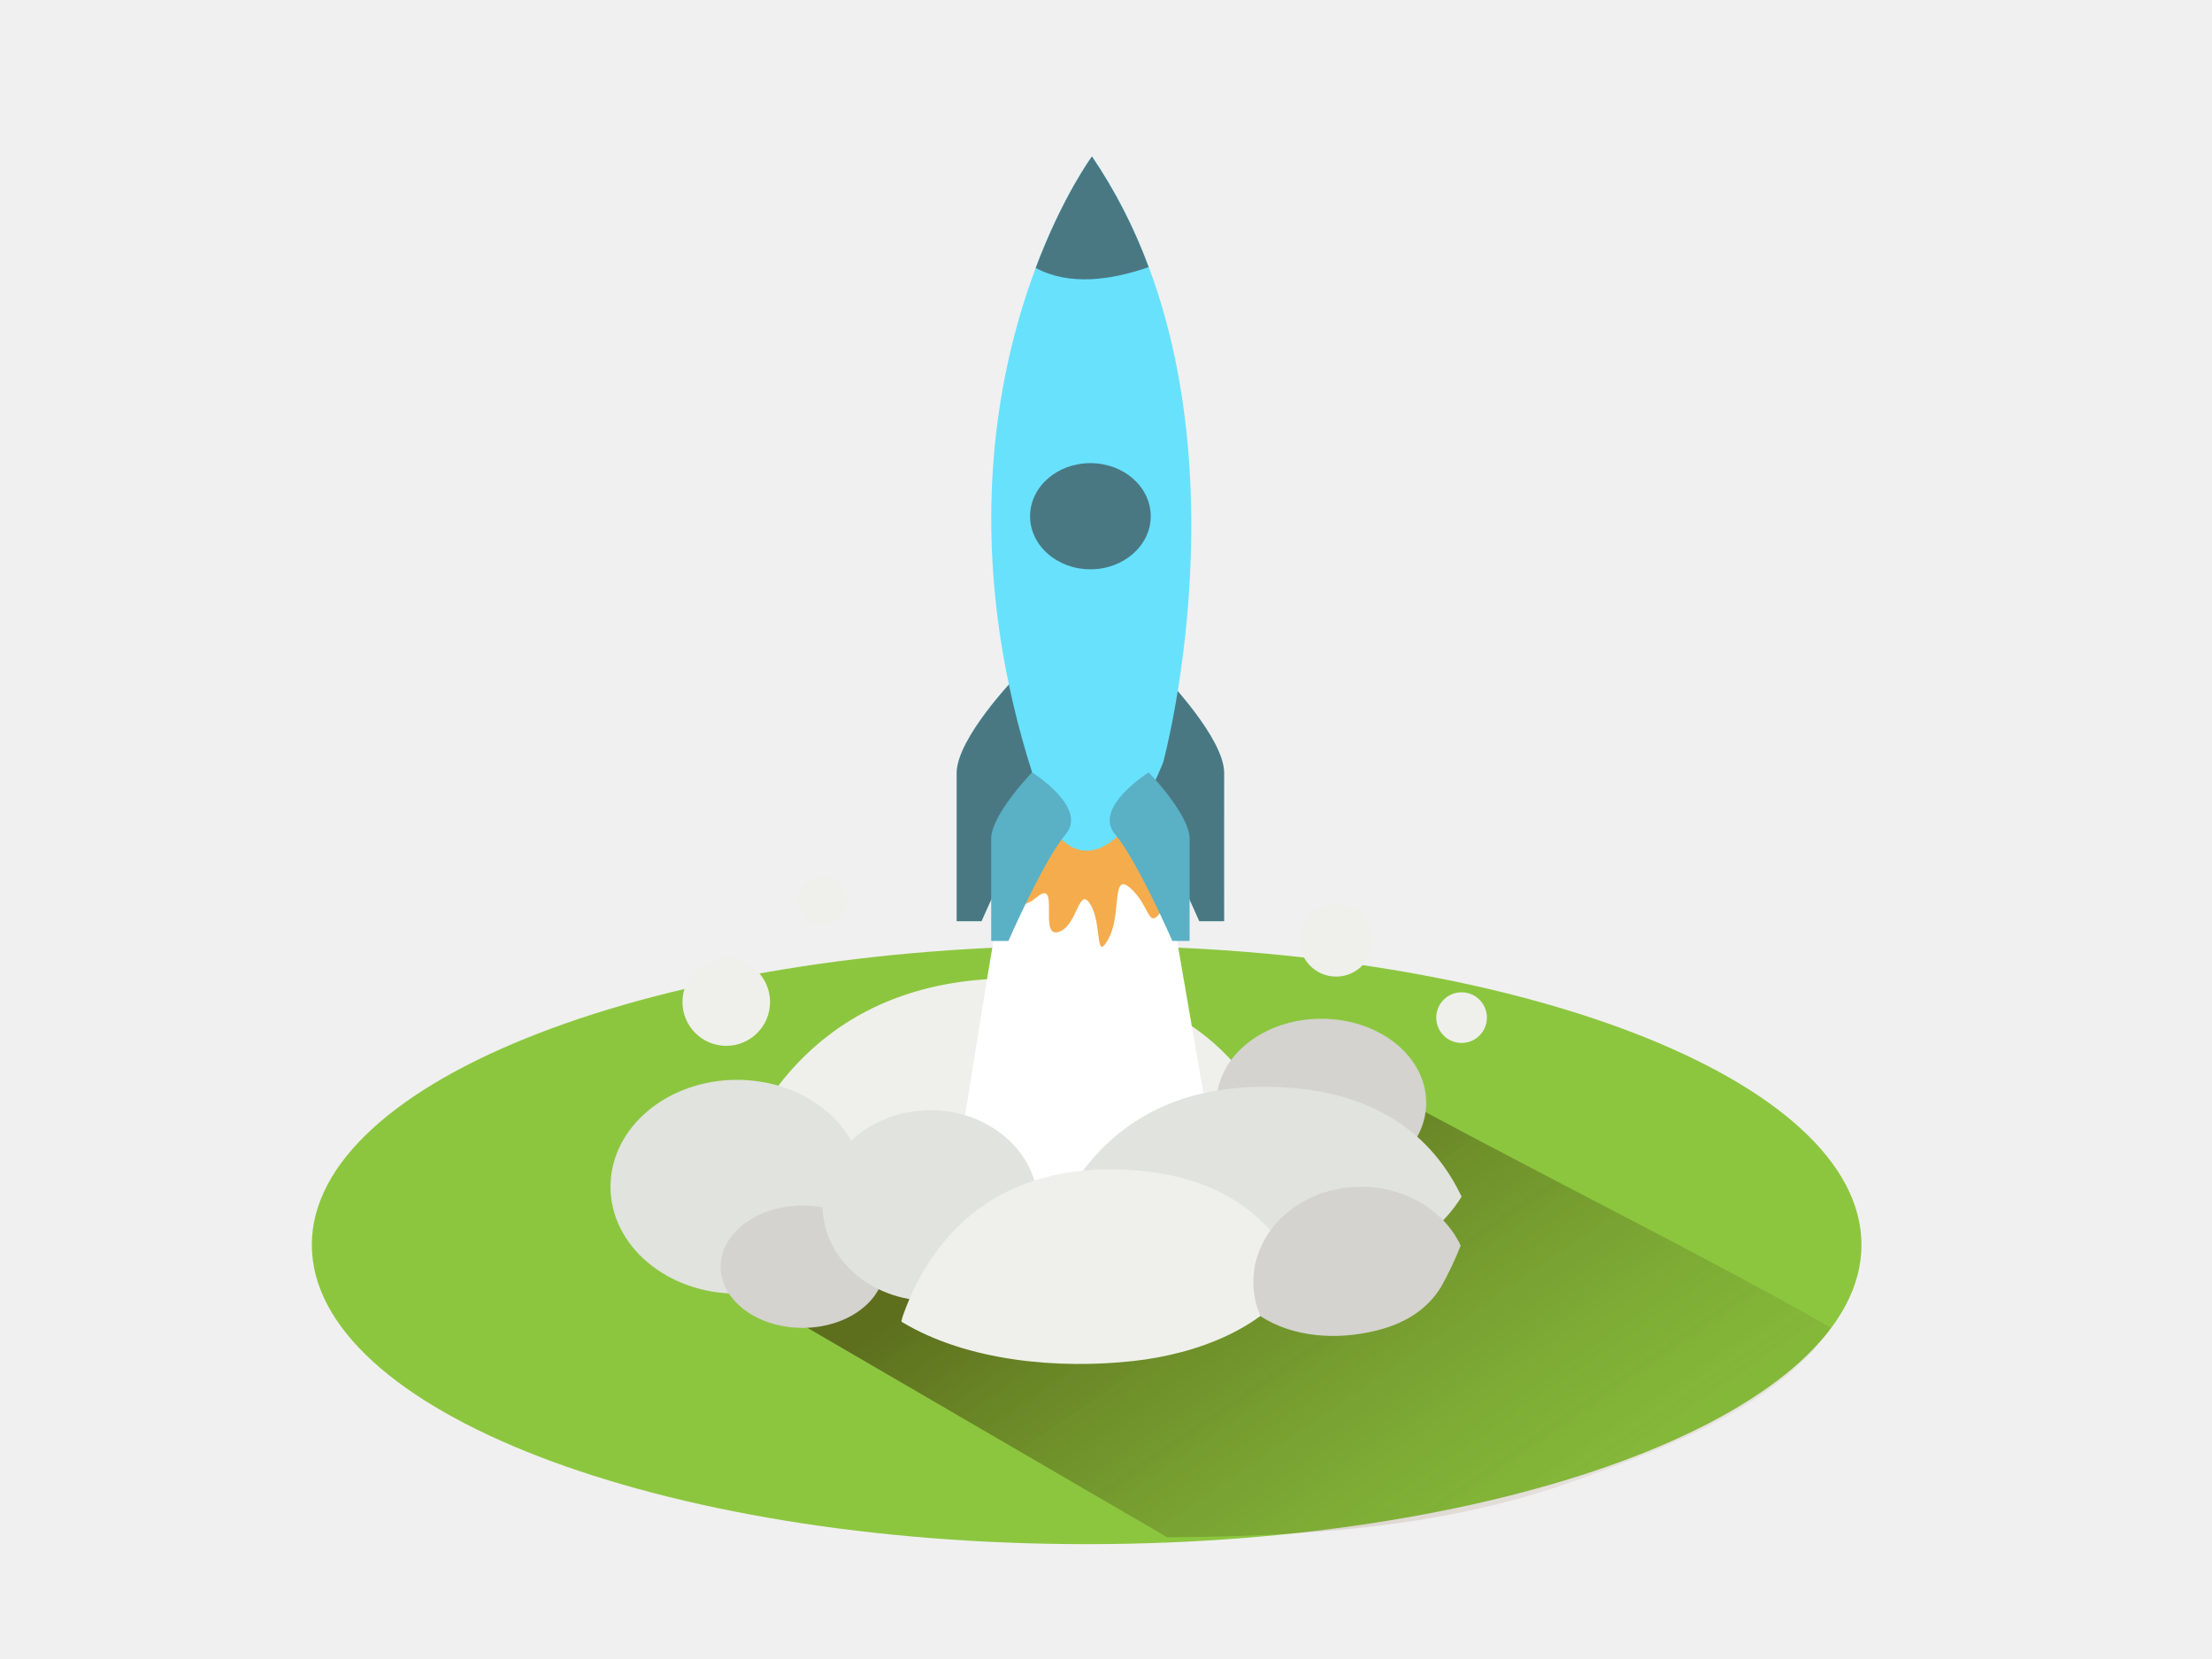
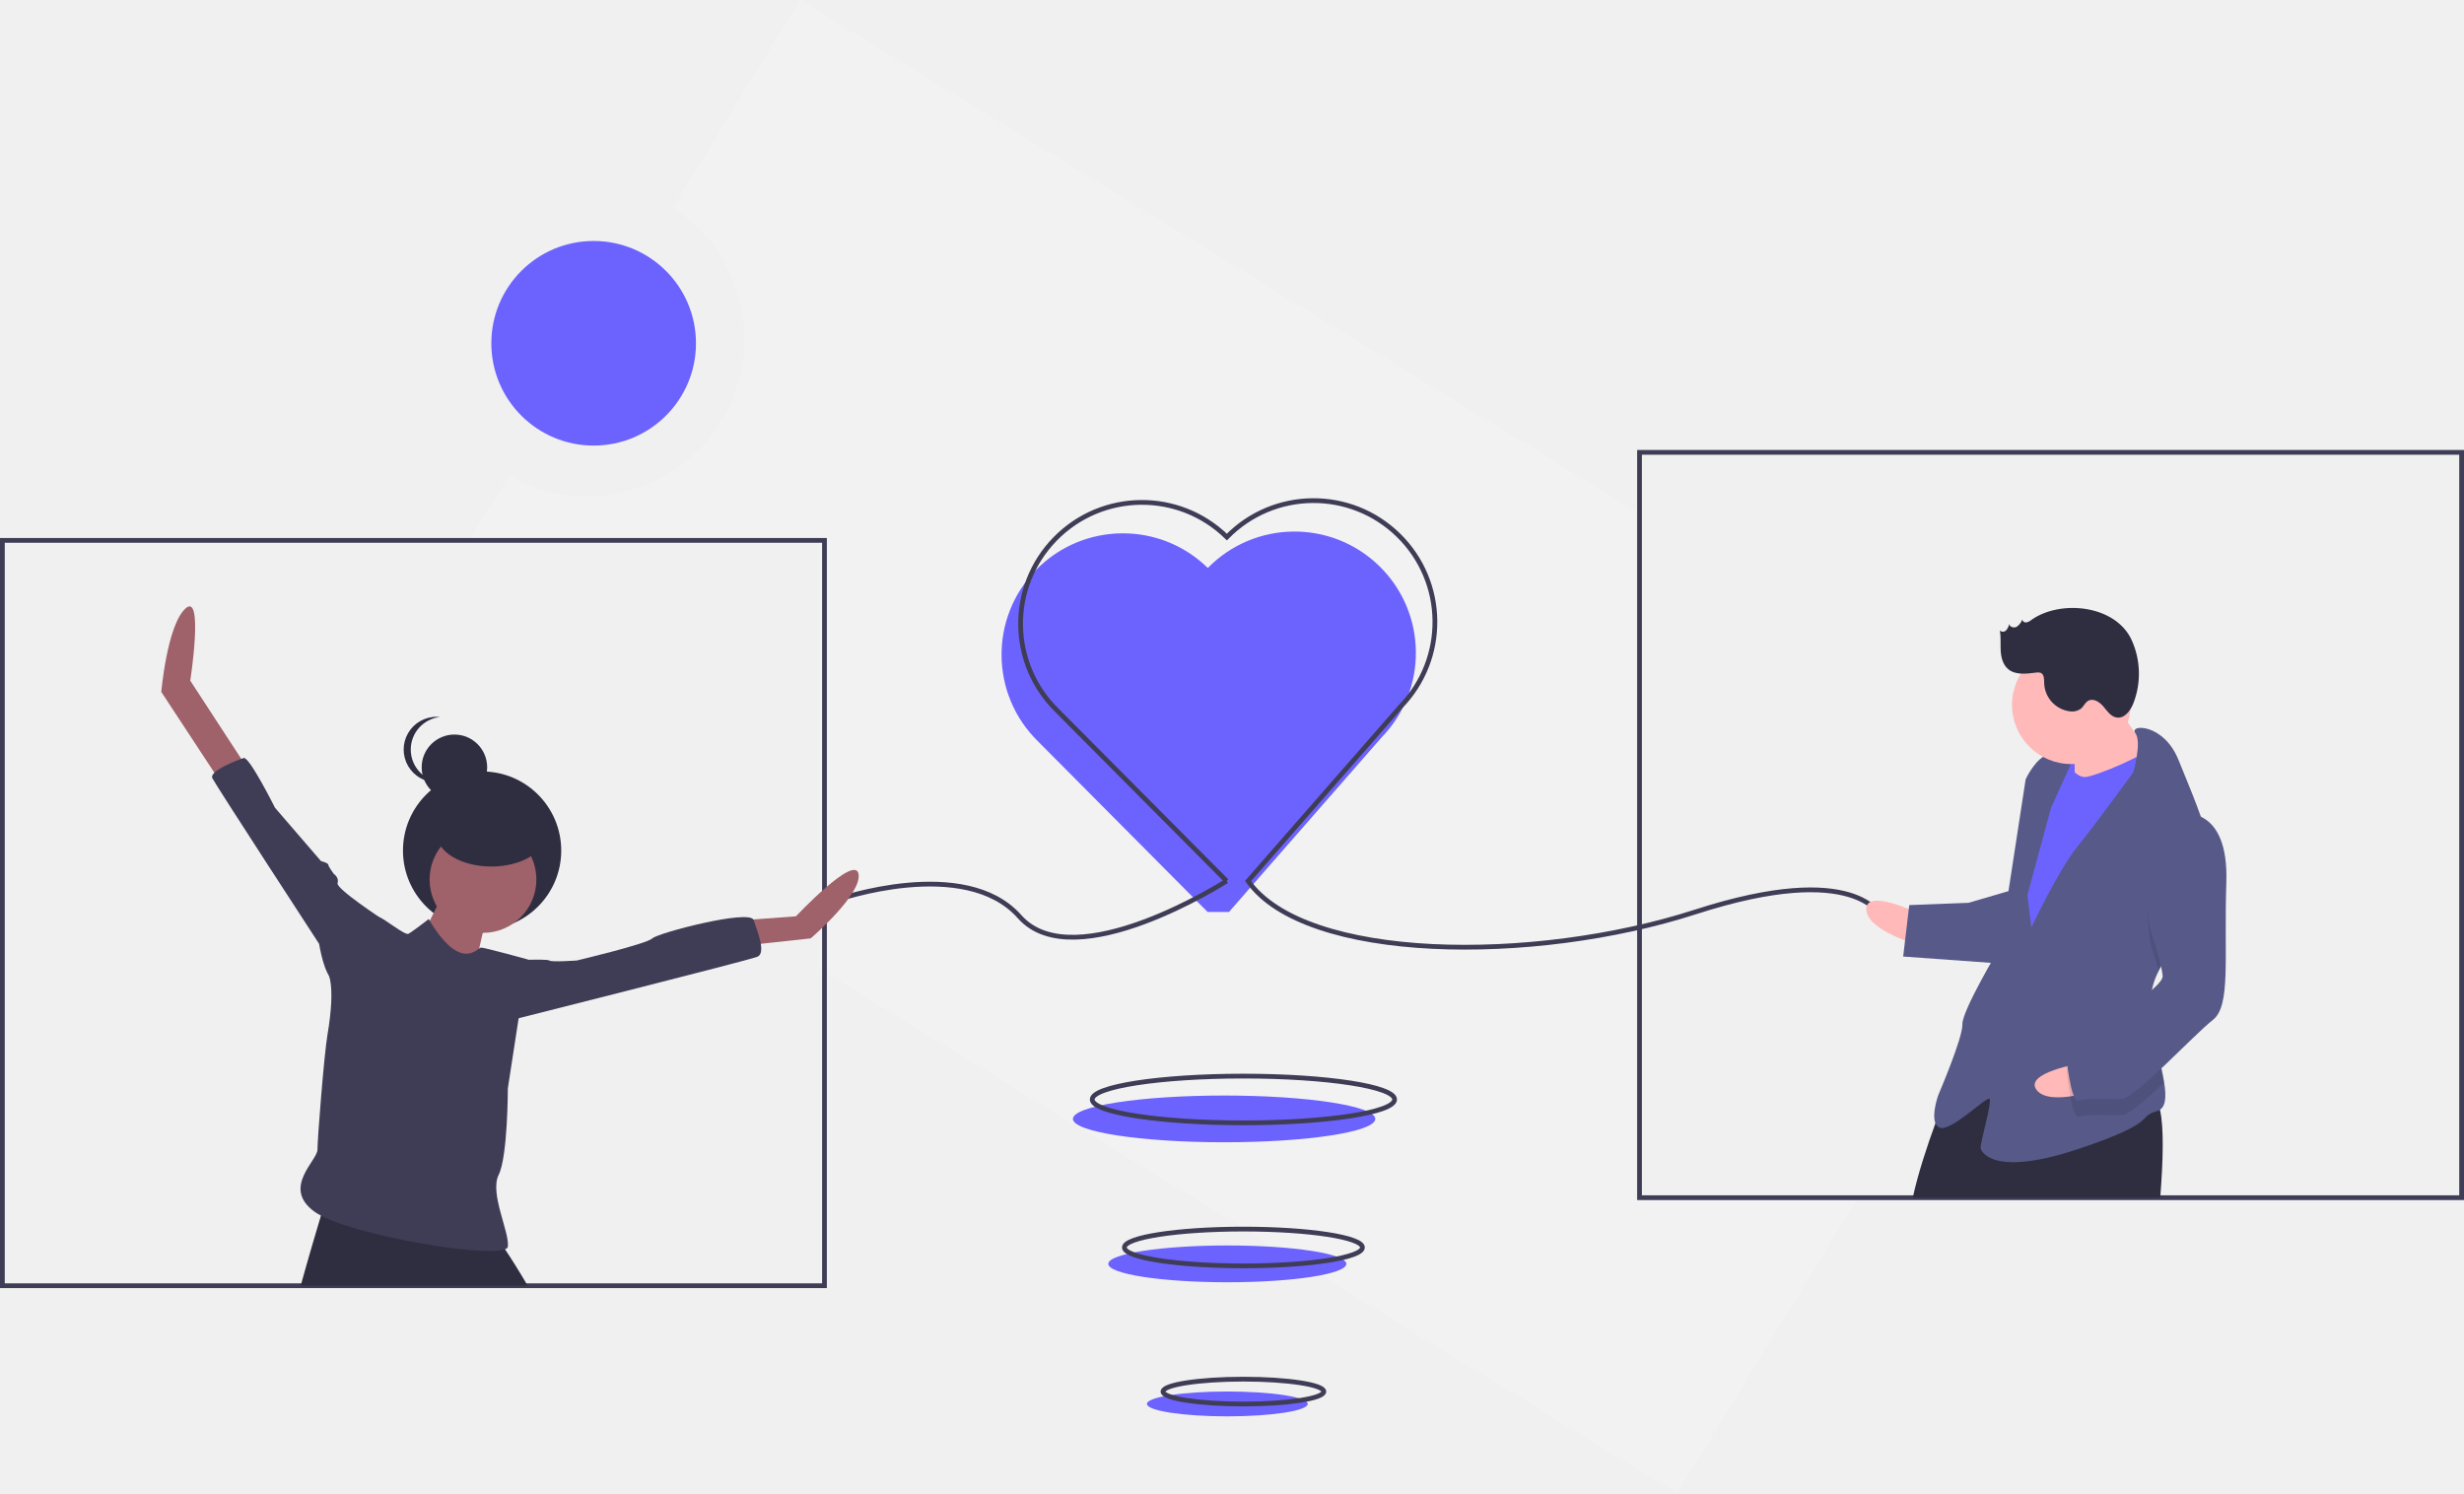
- <svg xmlns="http://www.w3.org/2000/svg" viewBox="0 0 400 300">
-   <defs>
-     <linearGradient id="linear-gradient" x1="304.49" y1="336.97" x2="211.57" y2="201.82" gradientUnits="userSpaceOnUse">
-       <stop offset="0" stop-color="#fff" stop-opacity="0" />
-       <stop offset="0.99" stop-color="#754c24" />
-     </linearGradient>
-   </defs>
-   <g style="isolation:isolate">
-     <g id="Layer_2" data-name="Layer 2">
-       <ellipse cx="196.5" cy="225.11" rx="140.11" ry="54.12" fill="#8cc63f" />
-       <path d="M284.14,268c17.55-6.26,36.85-13.49,47-27.87-27.53-15.83-75.79-39.11-98.51-53.32l-88.95,51.95L211.09,278C235.68,277.82,260.85,276.29,284.14,268Z" opacity="0.63" fill="url(#linear-gradient)" style="mix-blend-mode:multiply" />
-       <path d="M188.73,224.4c16.33-1.78,33.26-8.35,41.39-21.48-6.63-13.93-20.14-26-46.93-26-32.7,0-46.07,21.08-51.46,36.3a11.12,11.12,0,0,0-.41,1.52C147.89,224.58,170.56,226.38,188.73,224.4Z" fill="#eff0eb" />
-       <path d="M184.77,143.11c-1.41,1.64-11.78,68.36-11.78,68.36s13.47,17.59,47,0l-11.8-68.36" fill="#fff" />
-       <ellipse cx="238.95" cy="199.41" rx="18.95" ry="15.19" fill="#d4d3cf" />
-       <ellipse cx="133.28" cy="214.6" rx="22.88" ry="19.33" fill="#e1e3de" />
-       <ellipse cx="145.12" cy="229.06" rx="14.8" ry="11.06" fill="#d4d3cf" />
-       <ellipse cx="168.24" cy="218" rx="19.5" ry="17.24" fill="#e1e3de" />
-       <path d="M232.73,232.78c12.46-1.36,25.37-6.37,31.57-16.39-5.05-10.62-15.36-19.87-35.8-19.87-24.94,0-35.14,16.08-39.25,27.69a8.48,8.48,0,0,0-.31,1.16C201.57,232.92,218.87,234.29,232.73,232.78Z" fill="#e1e3de" />
-       <path d="M204.82,246.13c11.91-1.3,24.25-6.09,30.19-15.66-4.83-10.16-14.69-19-34.22-19-23.85,0-33.59,15.37-37.52,26.47A8.11,8.11,0,0,0,163,239C175,246.26,191.57,247.57,204.82,246.13Z" fill="#eff0eb" />
-       <circle cx="264.3" cy="184.02" r="4.58" fill="#eff0eb" />
-       <circle cx="241.61" cy="170" r="6.6" fill="#eff0eb" />
-       <circle cx="148.74" cy="162.9" r="4.37" fill="#eff0eb" />
-       <circle cx="131.33" cy="181.2" r="7.92" fill="#eff0eb" />
-       <path d="M248.76,240.64c5-1.22,9.22-3.59,11.91-8.06a62.11,62.11,0,0,0,3.47-7.34c-2.93-6.24-9.89-10.64-18-10.64-10.77,0-19.5,7.72-19.5,17.24a15.43,15.43,0,0,0,1.32,6.19C233.94,241.88,241.8,242.34,248.76,240.64Z" fill="#d4d3cf" />
-       <path d="M186.33,143.25l-7.08,19a6.2,6.2,0,0,0,8.22,0c4.31-3.58.31,7.28,3.87,6.3s3.68-8.54,5.84-5,.78,10.69,3.25,6.24.47-12.33,4-9.17,3.13,7.36,5.34,4.49.6-6.42.6-6.42l4.09,6.91-6.6-27" fill="#f4ac4d" />
-       <path d="M210.64,122.39s10.74,11.09,10.72,17.39,0,26.8,0,26.8h-4.49s-9.2-21.1-15.06-28S210.64,122.39,210.64,122.39Z" fill="#68e1fd" />
-       <path d="M210.64,122.39s10.74,11.09,10.72,17.39,0,26.8,0,26.8h-4.49s-9.2-21.1-15.06-28S210.64,122.39,210.64,122.39Z" fill="#363636" opacity="0.61" />
-       <path d="M183.72,122.39S173,133.48,173,139.78s0,26.8,0,26.8h4.49s9.2-21.1,15.06-28S183.72,122.39,183.72,122.39Z" fill="#68e1fd" />
-       <path d="M183.72,122.39S173,133.48,173,139.78s0,26.8,0,26.8h4.49s9.2-21.1,15.06-28S183.72,122.39,183.72,122.39Z" fill="#363636" opacity="0.61" />
-       <path d="M207.71,48.3a93.23,93.23,0,0,0-10.25-20s-5.29,7.15-10.17,20.15C193.35,51.72,200.94,50.67,207.71,48.3Z" fill="#68e1fd" />
-       <ellipse cx="197.18" cy="93.35" rx="10.91" ry="9.6" fill="#68e1fd" />
-       <path d="M197.47,28.31S165.11,72,186.64,139.68c0,0,2.44,14.45,10.11,14.15s13.6-16,13.6-16S228,73,197.47,28.31Z" fill="#68e1fd" />
-       <path d="M207.71,48.3a93.23,93.23,0,0,0-10.25-20s-5.29,7.15-10.17,20.15C193.35,51.72,200.94,50.67,207.71,48.3Z" fill="#363636" opacity="0.61" />
-       <ellipse cx="197.18" cy="93.35" rx="10.91" ry="9.6" fill="#363636" opacity="0.61" />
-       <path d="M186.64,139.68s-7.4,7.64-7.39,12,0,18.46,0,18.46h3.1s6.34-14.54,10.38-19.32S186.64,139.68,186.64,139.68Z" fill="#68e1fd" />
-       <path d="M207.72,139.68s7.4,7.64,7.39,12,0,18.46,0,18.46H212s-6.34-14.54-10.38-19.32S207.72,139.68,207.72,139.68Z" fill="#68e1fd" />
-       <path d="M186.64,139.68s-7.4,7.64-7.39,12,0,18.46,0,18.46h3.1s6.34-14.54,10.38-19.32S186.64,139.68,186.64,139.68Z" fill="#363636" opacity="0.29" />
-       <path d="M207.72,139.68s7.4,7.64,7.39,12,0,18.46,0,18.46H212s-6.34-14.54-10.38-19.32S207.72,139.68,207.72,139.68Z" fill="#363636" opacity="0.29" />
-     </g>
-   </g>
+ <svg xmlns="http://www.w3.org/2000/svg" data-name="Layer 1" width="1035.48" height="627.636" viewBox="0 0 1035.48 627.636">
+   <path d="M769.26,350.83,418.423,136.182l-53.388,87.261a65.991,65.991,0,0,1-68.854,112.541l-17.325,28.317H426.74V543.374l360.31,220.444,75.411-123.257H769.26Z" transform="translate(-82.26001 -136.1818)" fill="#f2f2f2" />
+   <ellipse cx="514.424" cy="470.263" rx="63.537" ry="9.822" fill="#6c63ff" />
+   <path d="M598.74,519.461l64.018-73.234a51,51,0,0,0-72.915-71.326,51,51,0,1,0-71.326,72.915L589.74,519.461" transform="translate(-82.26001 -136.1818)" fill="#6c63ff" />
+   <rect x="1" y="227.119" width="345.48" height="313.26" fill="none" stroke="#3f3d56" stroke-miterlimit="10" stroke-width="2" />
+   <rect x="689" y="190.119" width="345.48" height="313.26" fill="none" stroke="#3f3d56" stroke-miterlimit="10" stroke-width="2" />
+   <circle cx="249.48" cy="144.279" r="43" fill="#6c63ff" />
+   <path d="M433.74,514.461s54-19,77,7,87-15,87-15" transform="translate(-82.26001 -136.1818)" fill="none" stroke="#3f3d56" stroke-miterlimit="10" stroke-width="2" />
+   <path d="M872.74,521.461s-10-24-78-2-164,21-188-13l64.018-73.234a51,51,0,0,0-72.915-71.326,51,51,0,1,0-71.326,72.915L597.74,506.461" transform="translate(-82.26001 -136.1818)" fill="none" stroke="#3f3d56" stroke-miterlimit="10" stroke-width="2" />
+   <ellipse cx="522.536" cy="462.101" rx="63.537" ry="9.822" fill="none" stroke="#3f3d56" stroke-miterlimit="10" stroke-width="2" />
+   <ellipse cx="515.776" cy="531.192" rx="50.019" ry="7.732" fill="#6c63ff" />
+   <ellipse cx="515.776" cy="590.055" rx="33.796" ry="5.224" fill="#6c63ff" />
+   <ellipse cx="522.536" cy="524.304" rx="50.019" ry="7.732" fill="none" stroke="#3f3d56" stroke-miterlimit="10" stroke-width="2" />
+   <ellipse cx="522.536" cy="584.87" rx="33.796" ry="5.224" fill="none" stroke="#3f3d56" stroke-miterlimit="10" stroke-width="2" />
+   <circle cx="202.598" cy="357.484" r="33.252" fill="#2f2e41" />
+   <path d="M268.985,510.465s-10.831,23.983-13.925,24.756,25.53,14.699,25.53,14.699,5.415-29.398,7.736-30.945S268.985,510.465,268.985,510.465Z" transform="translate(-82.26001 -136.1818)" fill="#9f616a" />
+   <circle cx="202.971" cy="369.641" r="22.435" fill="#9f616a" />
+   <path d="M304.02,676.561h-95.4c3.19-11.59,6.6-23.08,8.52-29.46.97-3.2,1.56-5.12,1.56-5.12s71.95,15.47,73.49,16.25a18.226,18.226,0,0,1,2.29,3.02C296.73,664.551,300.32,670.221,304.02,676.561Z" transform="translate(-82.26001 -136.1818)" fill="#2f2e41" />
+   <path d="M185.433,457.858l-23.209-35.587s5.739-37.331-1.997-30.368-10.185,35.08-10.185,35.08l26.88,40.933Z" transform="translate(-82.26001 -136.1818)" fill="#9f616a" />
+   <path d="M395.861,522.843l20.888-1.547s24.756-26.303,26.303-17.794-20.114,27.077-20.114,27.077l-28.624,3.095Z" transform="translate(-82.26001 -136.1818)" fill="#9f616a" />
+   <path d="M243.455,530.579v-7.736s-20.114-13.152-19.341-15.473-1.547-3.868-1.547-3.868-2.321-3.095-2.321-3.868-3.095-1.547-3.095-1.547L197.811,475.651s-10.831-21.662-13.152-20.888-14.699,5.415-13.152,8.51,44.871,69.627,44.871,69.627,2.321,14.699,6.189,14.699S243.455,530.579,243.455,530.579Z" transform="translate(-82.26001 -136.1818)" fill="#3f3d56" />
+   <path d="M295.289,539.863s17.02-.774,17.794,0,11.604,0,11.604,0,29.398-6.963,31.719-9.284,41.002-12.378,42.55-7.736,5.415,13.925,1.547,15.473S292.194,566.166,292.194,566.166Z" transform="translate(-82.26001 -136.1818)" fill="#3f3d56" />
+   <circle cx="190.966" cy="322.486" r="13.76" fill="#2f2e41" />
+   <path d="M254.88,451.215a13.761,13.761,0,0,1,12.326-13.685,13.915,13.915,0,0,0-1.433-.074,13.76,13.76,0,1,0,0,27.519,13.912,13.912,0,0,0,1.433-.074A13.761,13.761,0,0,1,254.88,451.215Z" transform="translate(-82.26001 -136.1818)" fill="#2f2e41" />
+   <ellipse cx="206.467" cy="350.433" rx="22.933" ry="13.76" fill="#2f2e41" />
+   <path d="M262.409,522.456s-6.963,5.415-8.51,6.189-10.831-6.963-12.378-6.963-21.662,23.209-21.662,23.209,3.738,4.306,0,26.303c-1.402,8.25-4.183,43.521-4.183,48.162s-15.158,16.049-1.232,26.106,80.458,20.888,81.231,14.699-7.736-22.435-3.868-30.172,3.868-36.361,3.868-36.361l4.642-30.172,3.868-23.983s-18.18-5.029-19.728-5.029S275.948,545.278,262.409,522.456Z" transform="translate(-82.26001 -136.1818)" fill="#3f3d56" />
+   <rect x="944.106" y="448.866" width="15.843" height="20.369" transform="translate(-99.33277 -98.94691) rotate(-2.22071)" fill="#6c63ff" />
+   <path d="M888.135,519.85s-21.923-10.475-21.572-1.428,22.098,14.998,22.098,14.998Z" transform="translate(-82.26001 -136.1818)" fill="#ffb9b9" />
+   <path d="M990.08,639.561H886.09c2.17-10.18,6.3-22.46,9.53-31.31,2.56-7,4.54-11.86,4.54-11.86,11.81-13.32,28.95-13.66,45.03-10.37,1.92.39,3.83.83,5.71,1.32.22.05.44.11.66.17,3.76.97,7.41,2.09,10.86,3.21,5.95,1.94,11.32,3.9,15.66,5.23a38.586,38.586,0,0,0,6.7,1.57,11.374,11.374,0,0,0,1.5.06c1.72-.07,2.91,1.78,3.68,5.01C991.7,609.881,991.3,624.241,990.08,639.561Z" transform="translate(-82.26001 -136.1818)" fill="#2f2e41" />
+   <path d="M969.567,429.492s12.053,18.785,16.752,23.132-8.52,13.92-8.52,13.92l-23.658,3.182s.298-21.528-.921-23.746S969.567,429.492,969.567,429.492Z" transform="translate(-82.26001 -136.1818)" fill="#ffb9b9" />
+   <path d="M949.003,454.072s4.874,8.871,9.397,8.695,27.918-10.142,28.918-13.579,7.749,24.614,7.749,24.614L937.82,574.547,923.856,564.896l6.766-59.151,5.557-31.925Z" transform="translate(-82.26001 -136.1818)" fill="#6c63ff" />
+   <path d="M989.429,544.234a31.679,31.679,0,0,0-3.512,14.858c.009.226.018.452.038.678.542,10.466,4.397,22.569,5.78,31.372,1.004,6.314.718,10.923-2.977,12.006-8.958,2.612,1.306,4.479-33.353,16.015s-40.708,1.579-40.795-.683,4.908-19.442,3.734-20.529-16.435,14.227-21.046,12.141-.526-13.569-.526-13.569,10.387-24.185,10.168-29.838,15.734-32.319,15.734-32.319L933.523,463.732s4.172-9.222,9.782-10.572a13.897,13.897,0,0,1,10.265,1.867l-9.388,20.748-9.905,36.623,1.657,13.525s11.518-24.228,19.082-33.582,23.693-31.495,23.693-31.495,3.765-12.705.923-16.502c-2.843-3.808,11.857-4.378,18.125,11.233,3.322,8.274,8.715,20.613,12.094,32.101,3.011,10.177,4.433,19.692,1.45,25.13C1006.743,521.117,995.275,532.037,989.429,544.234Z" transform="translate(-82.26001 -136.1818)" fill="#575a89" />
+   <path d="M1011.301,512.809c-4.559,8.308-16.026,19.228-21.872,31.425-1.527-5.501-3.39-11.193-3.39-11.193s-7.145-38.227,13.989-48.106a14.144,14.144,0,0,1,9.823,2.745C1012.862,497.856,1014.284,507.371,1011.301,512.809Z" transform="translate(-82.26001 -136.1818)" opacity="0.1" />
+   <path d="M927.405,510.4l-17.917,5.225-24.877.965-2.559,21.616,40.883,2.945S933.147,512.442,927.405,510.4Z" transform="translate(-82.26001 -136.1818)" fill="#575a89" />
+   <path d="M956.621,583.08s-23.969,3.977-18.498,11.19,26.705-.37,26.705-.37Z" transform="translate(-82.26001 -136.1818)" fill="#ffb9b9" />
+   <path d="M985.955,559.77c.542,10.466,4.397,22.569,5.78,31.372-7.636,7.227-14.897,13.601-17.633,13.707-5.654.219-14.744-.561-18.092.702s-5.312-20.178-5.312-20.178,1.998-6.872,10.913-10.615C967.627,572.224,979.161,565.356,985.955,559.77Z" transform="translate(-82.26001 -136.1818)" opacity="0.1" />
+   <path d="M999.765,478.15s19.135-3.007,18.102,28.742,2.017,52.015-5.679,57.976S979.492,597.845,973.839,598.064s-14.744-.561-18.092.702-5.312-20.178-5.312-20.178,1.998-6.872,10.913-10.615,29.917-17.015,29.741-21.538-5.312-20.178-5.312-20.178S978.631,488.029,999.765,478.15Z" transform="translate(-82.26001 -136.1818)" fill="#575a89" />
+   <circle cx="870.433" cy="296.23" r="24.896" fill="#ffb9b9" />
+   <path d="M935.93,396.729a4.807,4.807,0,0,1-2.093,1.05,1.494,1.494,0,0,1-1.731-1.199,6.207,6.207,0,0,1-2.375,3.046c-1.163.606-2.961.098-3.129-1.203a5.489,5.489,0,0,1-1.263,2.667,1.892,1.892,0,0,1-2.66.089c.509,2.783.195,5.645.355,8.47s.913,5.82,3.047,7.677c3.113,2.709,7.793,2.04,11.887,1.527a3.608,3.608,0,0,1,1.863.102c1.533.653,1.463,2.787,1.484,4.453a12.374,12.374,0,0,0,10.835,11.751,6.203,6.203,0,0,0,4.61-1.125c1.162-.985,1.756-2.591,3.088-3.331,2.167-1.204,4.795.552,6.379,2.458s3.146,4.252,5.6,4.601c3.246.462,5.718-2.846,6.931-5.892a34.348,34.348,0,0,0-.683-26.689C971.299,390.409,948.147,388.072,935.93,396.729Z" transform="translate(-82.26001 -136.1818)" fill="#2f2e41" />
</svg>
